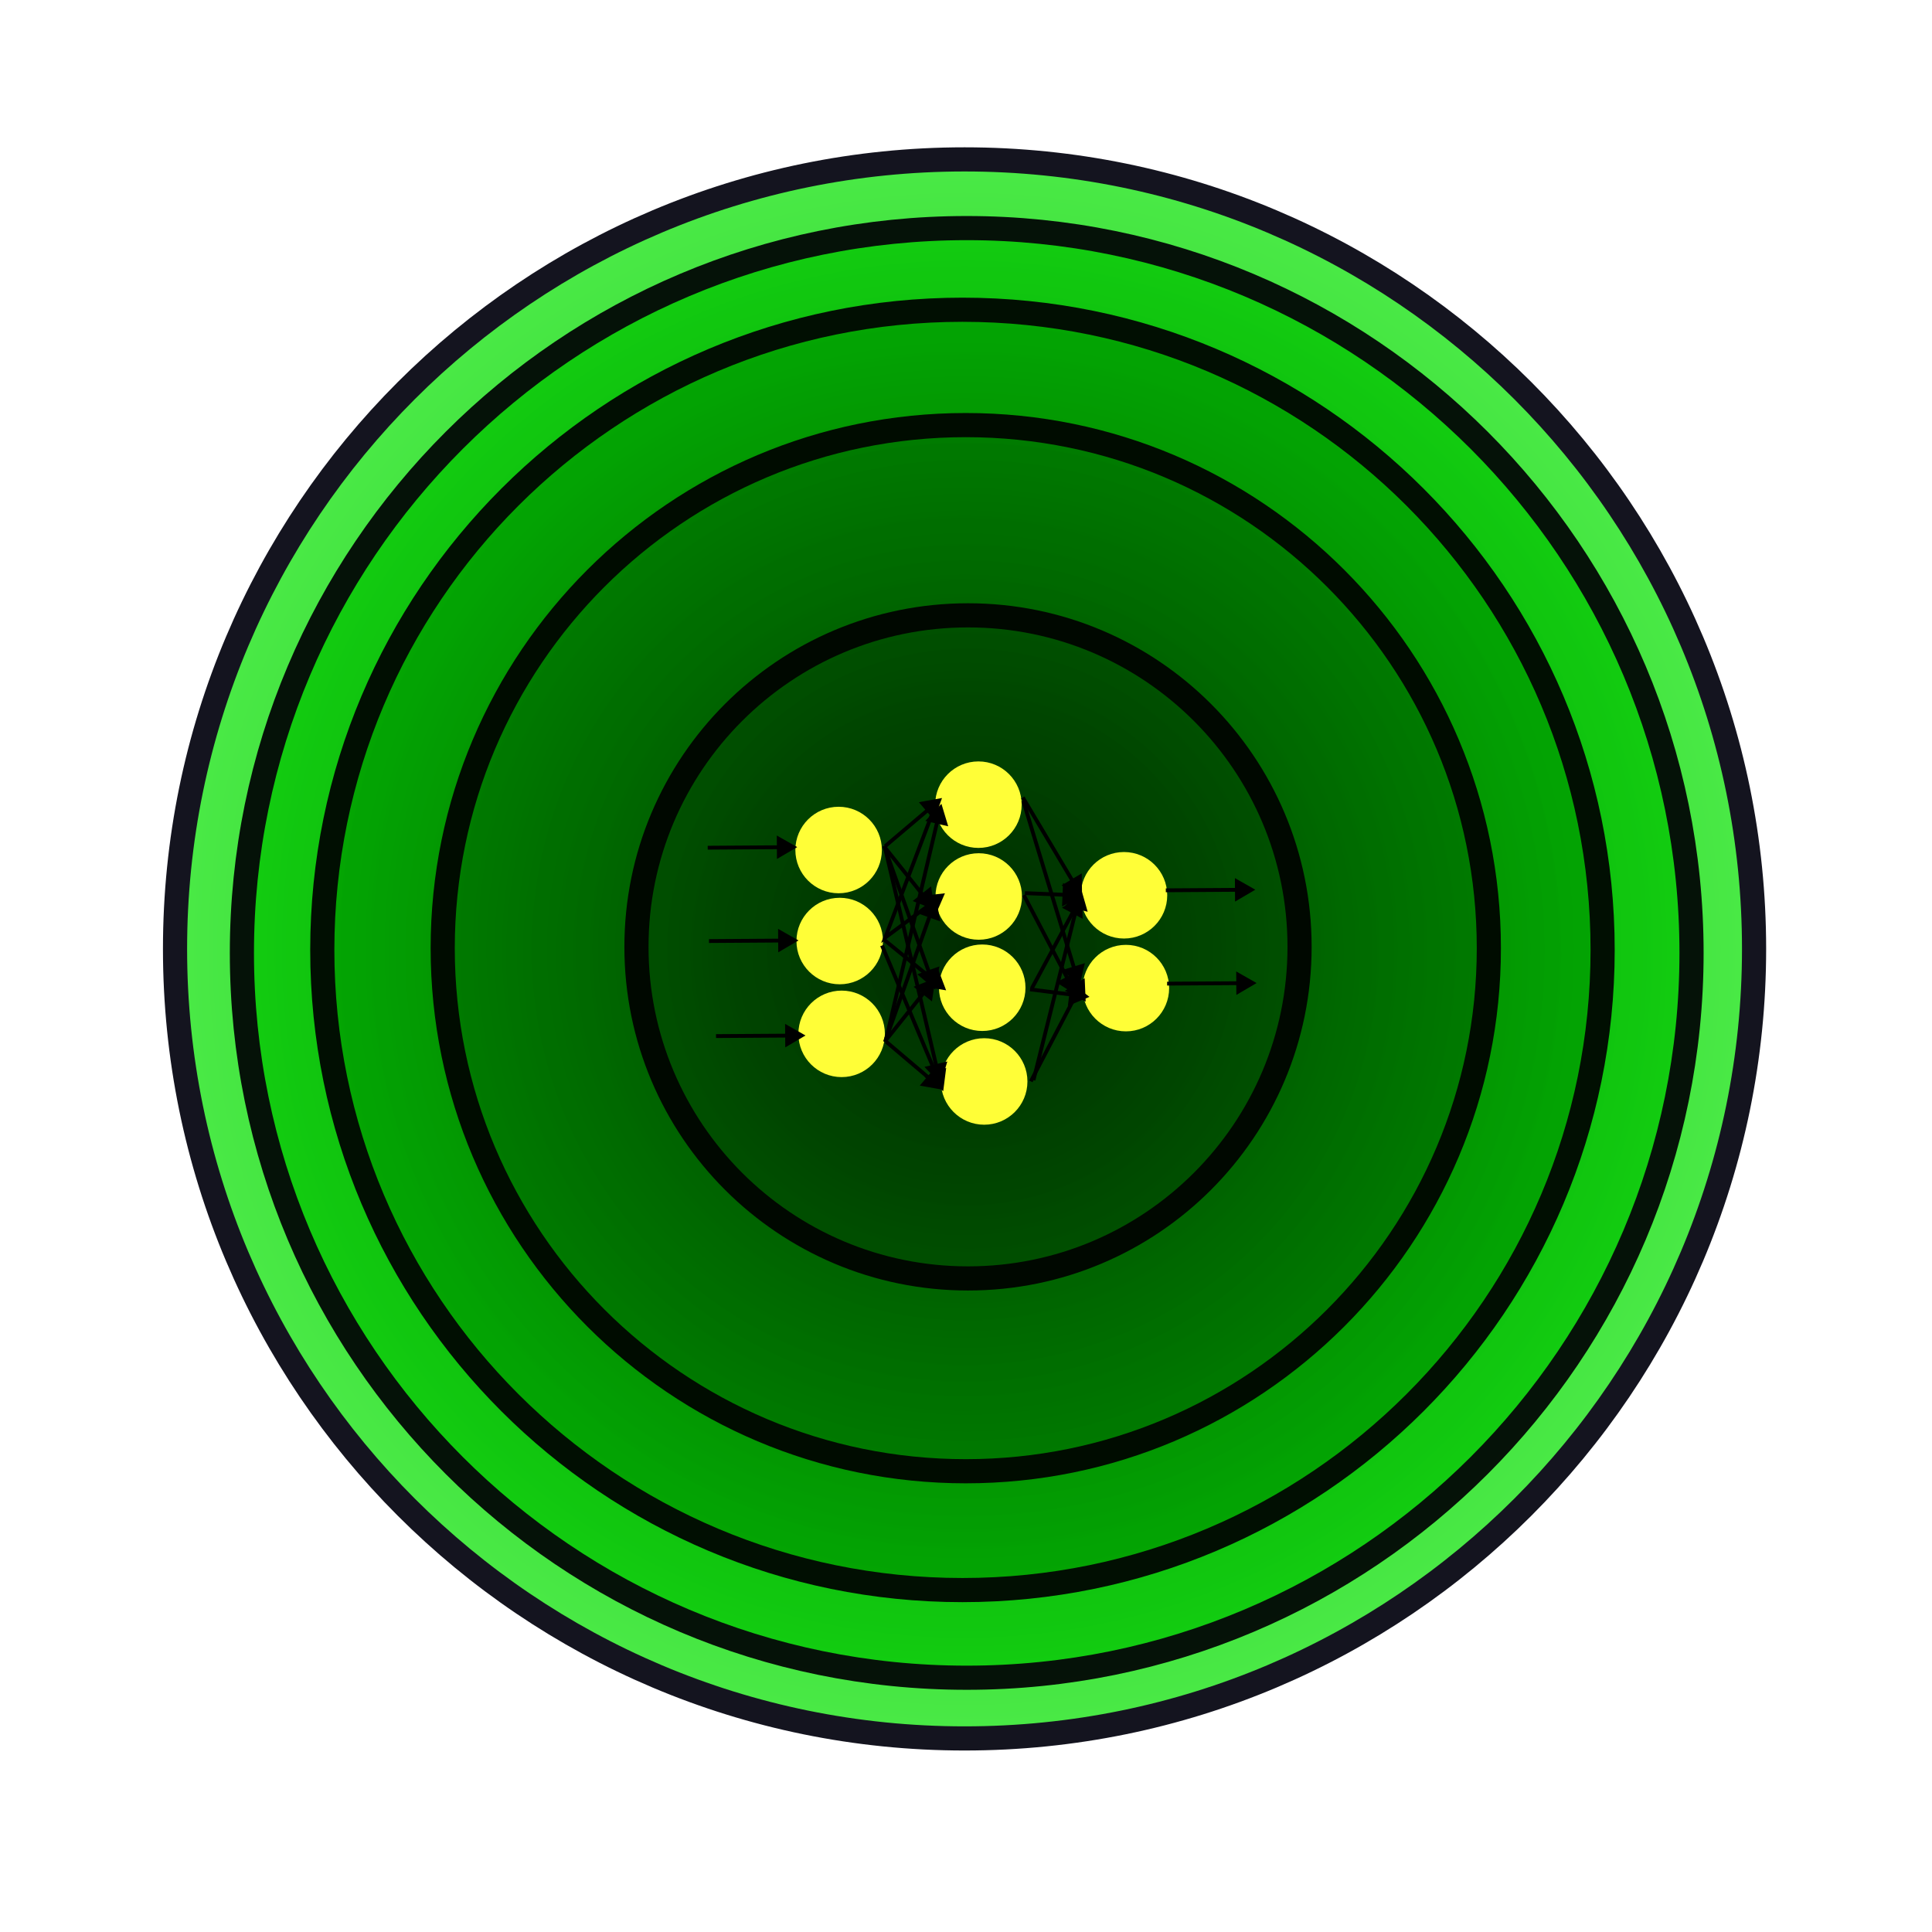
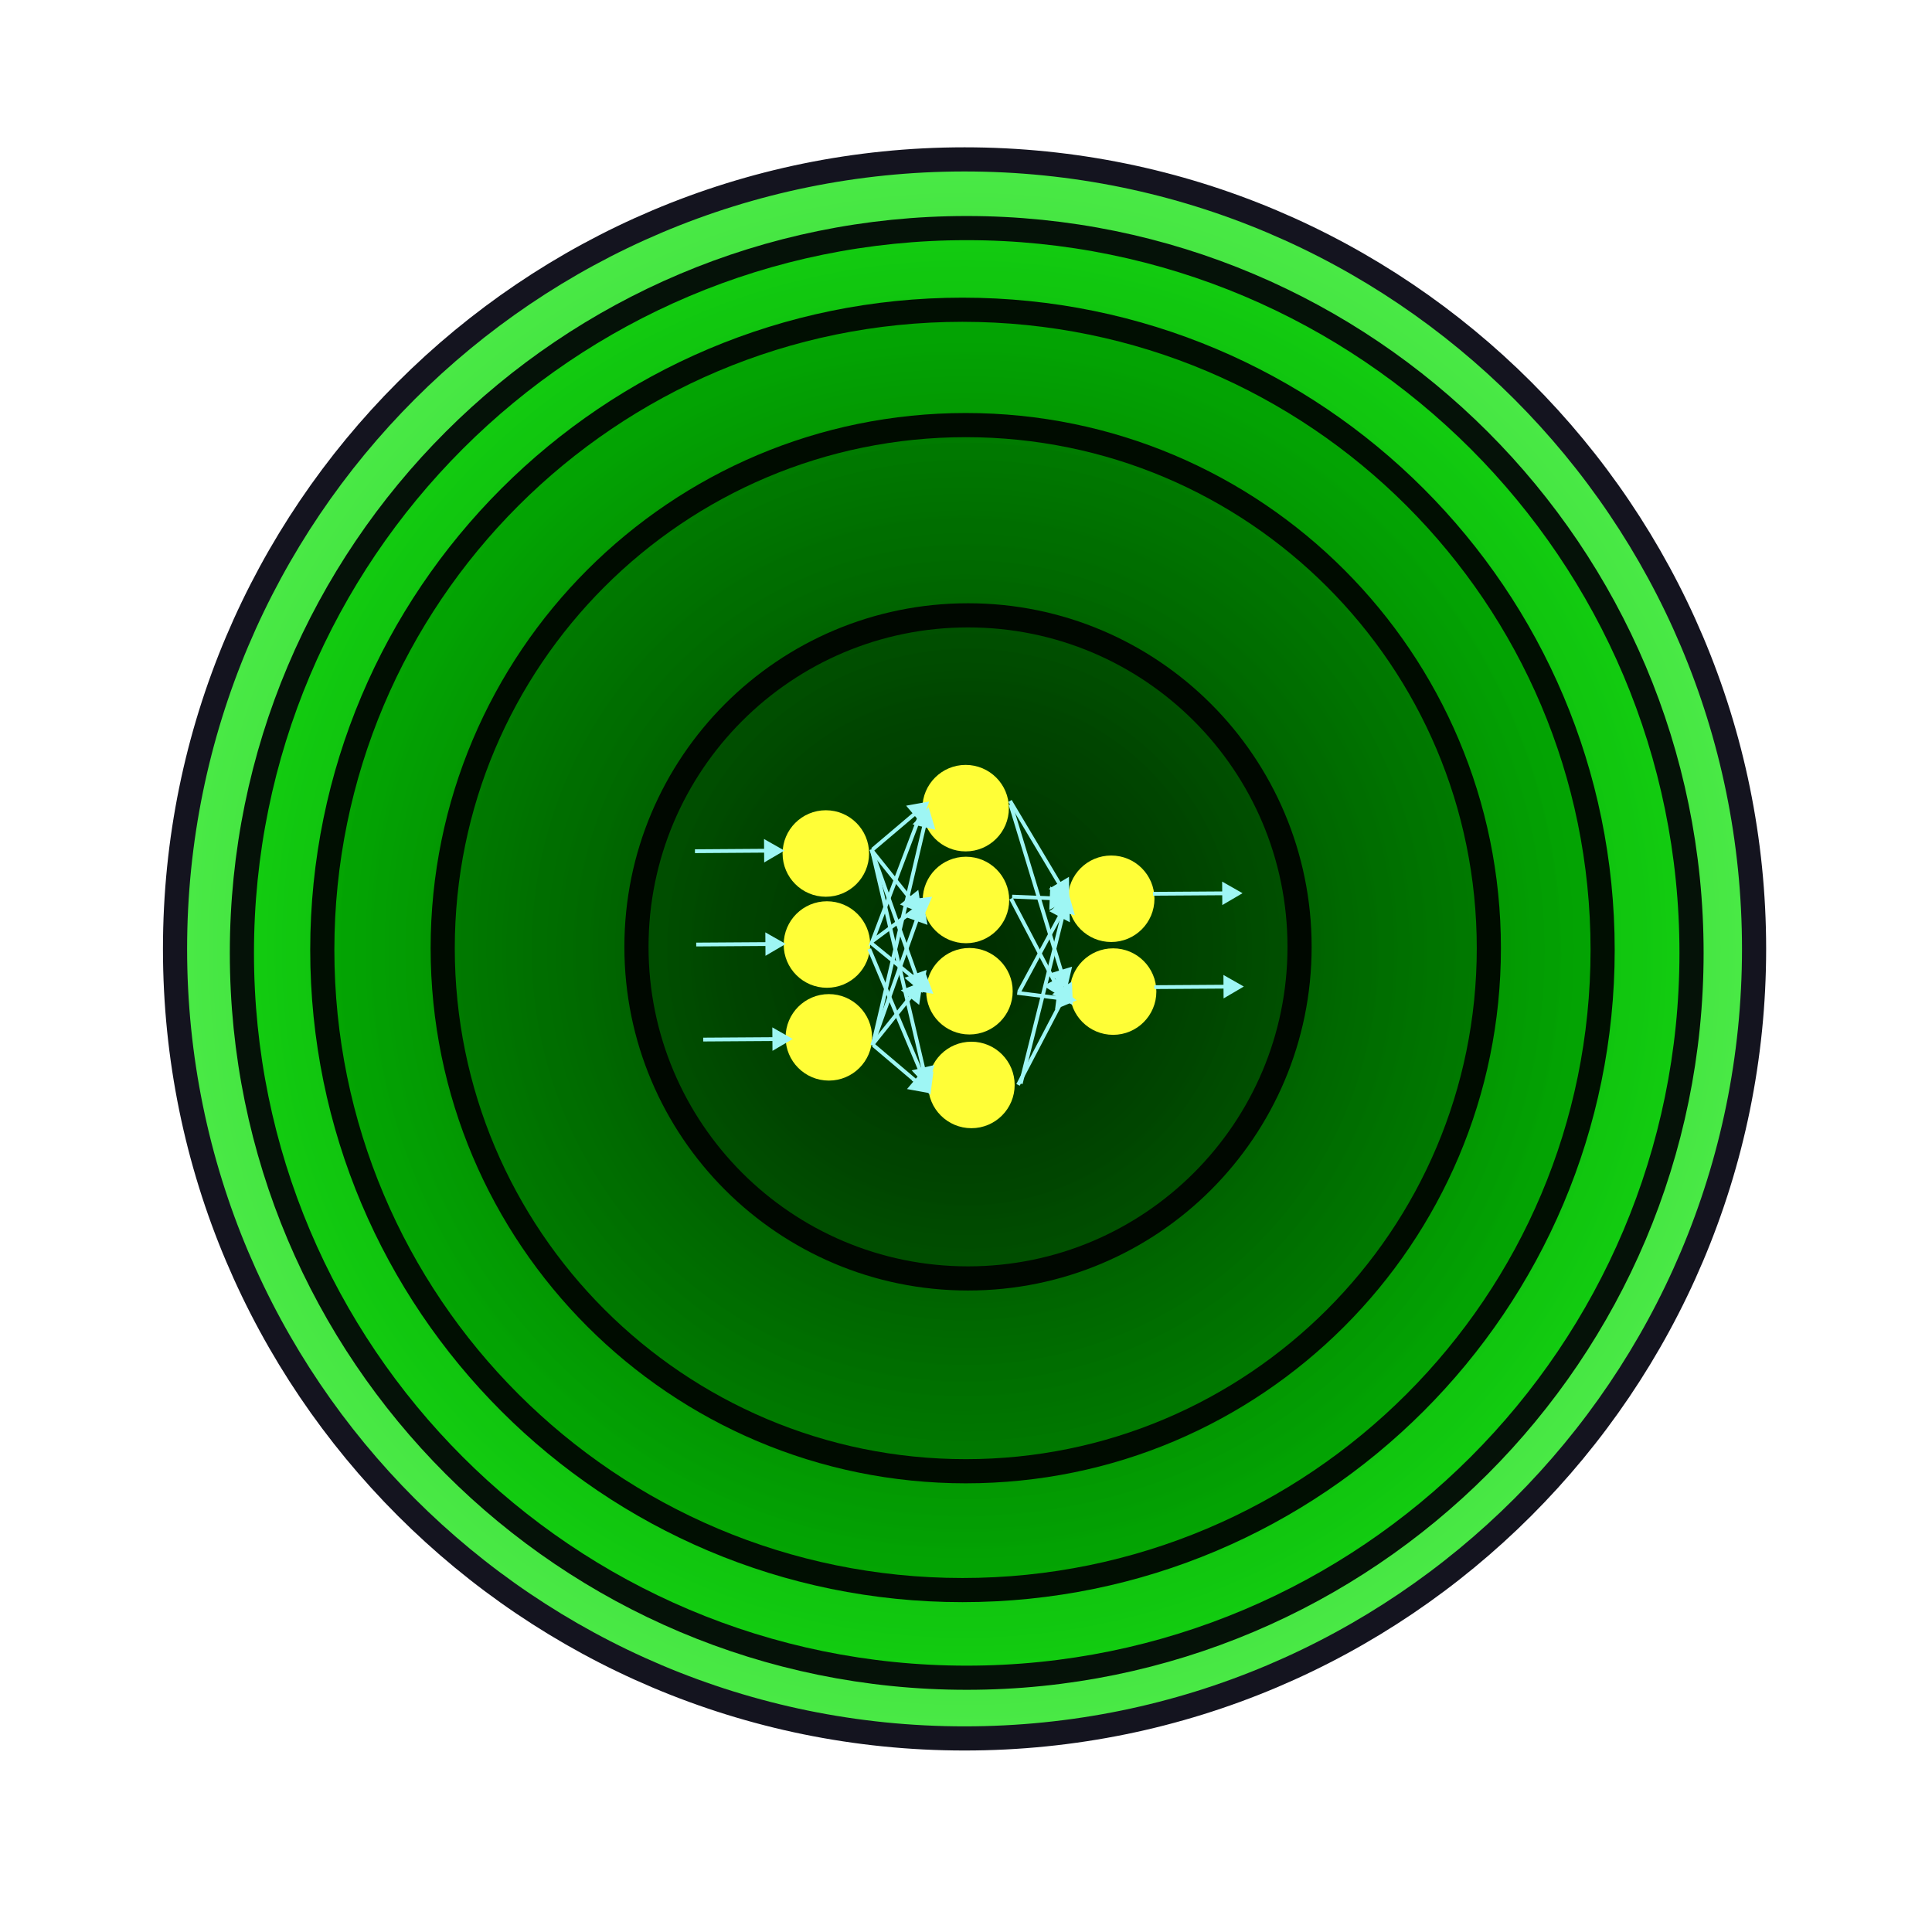
<svg xmlns="http://www.w3.org/2000/svg" xmlns:xlink="http://www.w3.org/1999/xlink" width="200mm" height="200mm" viewBox="0 0 200 200" version="1.1" id="svg55">
  <defs id="defs20">
    <linearGradient id="linearGradient55">
      <stop style="stop-color:#18b418;stop-opacity:1;" offset="0" id="stop55" />
      <stop style="stop-color:#4beb47;stop-opacity:1;" offset="1" id="stop56" />
    </linearGradient>
    <marker id="a" markerHeight="1" markerWidth="1" orient="auto-start-reverse" preserveAspectRatio="xMidYMid" refX="0" refY="0" style="overflow:visible" viewBox="0 0 1 1">
      <path d="M 5.77,0 -2.88,5 V -5 Z" style="fill:context-stroke;fill-rule:evenodd;stroke:context-stroke;stroke-width:1pt" transform="scale(0.5)" id="path1" />
    </marker>
    <marker id="b" markerHeight="1" markerWidth="1" orient="auto-start-reverse" preserveAspectRatio="xMidYMid" refX="0" refY="0" style="overflow:visible" viewBox="0 0 1 1">
      <path d="M 5.77,0 -2.88,5 V -5 Z" style="fill:context-stroke;fill-rule:evenodd;stroke:context-stroke;stroke-width:1pt" transform="scale(0.5)" id="path2" />
    </marker>
    <marker id="c" markerHeight="1" markerWidth="1" orient="auto-start-reverse" preserveAspectRatio="xMidYMid" refX="0" refY="0" style="overflow:visible" viewBox="0 0 1 1">
      <path d="M 5.77,0 -2.88,5 V -5 Z" style="fill:context-stroke;fill-rule:evenodd;stroke:context-stroke;stroke-width:1pt" transform="scale(0.5)" id="path3" />
    </marker>
    <marker id="i" markerHeight="1" markerWidth="1" orient="auto-start-reverse" preserveAspectRatio="xMidYMid" refX="0" refY="0" style="overflow:visible" viewBox="0 0 1 1">
      <path d="M 5.77,0 -2.88,5 V -5 Z" style="fill:context-stroke;fill-rule:evenodd;stroke:context-stroke;stroke-width:1pt" transform="scale(0.5)" id="path4" />
    </marker>
    <marker id="h" markerHeight="1" markerWidth="1" orient="auto-start-reverse" preserveAspectRatio="xMidYMid" refX="0" refY="0" style="overflow:visible" viewBox="0 0 1 1">
      <path d="M 5.77,0 -2.88,5 V -5 Z" style="fill:context-stroke;fill-rule:evenodd;stroke:context-stroke;stroke-width:1pt" transform="scale(0.5)" id="path5" />
    </marker>
    <marker id="f" markerHeight="1" markerWidth="1" orient="auto-start-reverse" preserveAspectRatio="xMidYMid" refX="0" refY="0" style="overflow:visible" viewBox="0 0 1 1">
      <path d="M 5.77,0 -2.88,5 V -5 Z" style="fill:context-stroke;fill-rule:evenodd;stroke:context-stroke;stroke-width:1pt" transform="scale(0.5)" id="path6" />
    </marker>
    <marker id="g" markerHeight="1" markerWidth="1" orient="auto-start-reverse" preserveAspectRatio="xMidYMid" refX="0" refY="0" style="overflow:visible" viewBox="0 0 1 1">
      <path d="M 5.77,0 -2.88,5 V -5 Z" style="fill:context-stroke;fill-rule:evenodd;stroke:context-stroke;stroke-width:1pt" transform="scale(0.5)" id="path7" />
    </marker>
    <marker id="k" markerHeight="1" markerWidth="1" orient="auto-start-reverse" preserveAspectRatio="xMidYMid" refX="0" refY="0" style="overflow:visible" viewBox="0 0 1 1">
      <path d="M 5.77,0 -2.88,5 V -5 Z" style="fill:context-stroke;fill-rule:evenodd;stroke:context-stroke;stroke-width:1pt" transform="scale(0.5)" id="path8" />
    </marker>
    <marker id="m" markerHeight="1" markerWidth="1" orient="auto-start-reverse" preserveAspectRatio="xMidYMid" refX="0" refY="0" style="overflow:visible" viewBox="0 0 1 1">
      <path d="M 5.77,0 -2.88,5 V -5 Z" style="fill:context-stroke;fill-rule:evenodd;stroke:context-stroke;stroke-width:1pt" transform="scale(0.5)" id="path9" />
    </marker>
    <marker id="l" markerHeight="1" markerWidth="1" orient="auto-start-reverse" preserveAspectRatio="xMidYMid" refX="0" refY="0" style="overflow:visible" viewBox="0 0 1 1">
      <path d="M 5.77,0 -2.88,5 V -5 Z" style="fill:context-stroke;fill-rule:evenodd;stroke:context-stroke;stroke-width:1pt" transform="scale(0.5)" id="path10" />
    </marker>
    <marker id="j" markerHeight="1" markerWidth="1" orient="auto-start-reverse" preserveAspectRatio="xMidYMid" refX="0" refY="0" style="overflow:visible" viewBox="0 0 1 1">
      <path d="M 5.77,0 -2.88,5 V -5 Z" style="fill:context-stroke;fill-rule:evenodd;stroke:context-stroke;stroke-width:1pt" transform="scale(0.5)" id="path11" />
    </marker>
    <marker id="n" markerHeight="1" markerWidth="1" orient="auto-start-reverse" preserveAspectRatio="xMidYMid" refX="0" refY="0" style="overflow:visible" viewBox="0 0 1 1">
      <path d="M 5.77,0 -2.88,5 V -5 Z" style="fill:context-stroke;fill-rule:evenodd;stroke:context-stroke;stroke-width:1pt" transform="scale(0.5)" id="path12" />
    </marker>
    <marker id="o" markerHeight="1" markerWidth="1" orient="auto-start-reverse" preserveAspectRatio="xMidYMid" refX="0" refY="0" style="overflow:visible" viewBox="0 0 1 1">
      <path d="M 5.77,0 -2.88,5 V -5 Z" style="fill:context-stroke;fill-rule:evenodd;stroke:context-stroke;stroke-width:1pt" transform="scale(0.5)" id="path13" />
    </marker>
    <marker id="p" markerHeight="1" markerWidth="1" orient="auto-start-reverse" preserveAspectRatio="xMidYMid" refX="0" refY="0" style="overflow:visible" viewBox="0 0 1 1">
      <path d="M 5.77,0 -2.88,5 V -5 Z" style="fill:context-stroke;fill-rule:evenodd;stroke:context-stroke;stroke-width:1pt" transform="scale(0.5)" id="path14" />
    </marker>
    <marker id="t" markerHeight="1" markerWidth="1" orient="auto-start-reverse" preserveAspectRatio="xMidYMid" refX="0" refY="0" style="overflow:visible" viewBox="0 0 1 1">
      <path d="M 5.77,0 -2.88,5 V -5 Z" style="fill:context-stroke;fill-rule:evenodd;stroke:context-stroke;stroke-width:1pt" transform="scale(0.5)" id="path15" />
    </marker>
    <marker id="q" markerHeight="1" markerWidth="1" orient="auto-start-reverse" preserveAspectRatio="xMidYMid" refX="0" refY="0" style="overflow:visible" viewBox="0 0 1 1">
      <path d="M 5.77,0 -2.88,5 V -5 Z" style="fill:context-stroke;fill-rule:evenodd;stroke:context-stroke;stroke-width:1pt" transform="scale(0.5)" id="path16" />
    </marker>
    <marker id="r" markerHeight="1" markerWidth="1" orient="auto-start-reverse" preserveAspectRatio="xMidYMid" refX="0" refY="0" style="overflow:visible" viewBox="0 0 1 1">
      <path d="M 5.77,0 -2.88,5 V -5 Z" style="fill:context-stroke;fill-rule:evenodd;stroke:context-stroke;stroke-width:1pt" transform="scale(0.5)" id="path17" />
    </marker>
    <marker id="s" markerHeight="1" markerWidth="1" orient="auto-start-reverse" preserveAspectRatio="xMidYMid" refX="0" refY="0" style="overflow:visible" viewBox="0 0 1 1">
      <path d="M 5.77,0 -2.88,5 V -5 Z" style="fill:context-stroke;fill-rule:evenodd;stroke:context-stroke;stroke-width:1pt" transform="scale(0.5)" id="path18" />
    </marker>
    <marker id="d" markerHeight="1" markerWidth="1" orient="auto-start-reverse" preserveAspectRatio="xMidYMid" refX="0" refY="0" style="overflow:visible" viewBox="0 0 1 1">
      <path d="M 5.77,0 -2.88,5 V -5 Z" style="fill:context-stroke;fill-rule:evenodd;stroke:context-stroke;stroke-width:1pt" transform="scale(0.5)" id="path19" />
    </marker>
    <marker id="e" markerHeight="1" markerWidth="1" orient="auto-start-reverse" preserveAspectRatio="xMidYMid" refX="0" refY="0" style="overflow:visible" viewBox="0 0 1 1">
      <path d="M 5.77,0 -2.88,5 V -5 Z" style="fill:context-stroke;fill-rule:evenodd;stroke:context-stroke;stroke-width:1pt" transform="scale(0.5)" id="path20" />
    </marker>
    <radialGradient xlink:href="#linearGradient55" id="radialGradient61" gradientUnits="userSpaceOnUse" cx="49.913" cy="49.913" fx="49.913" fy="49.913" r="44.913" gradientTransform="matrix(1.861212,0,0,1.861212,6.95102,5.332579)" />
    <radialGradient xlink:href="#linearGradient55" id="radialGradient62" gradientUnits="userSpaceOnUse" cx="49.913" cy="49.913" fx="49.913" fy="49.913" r="44.913" gradientTransform="matrix(1.918556,0,0,1.918556,3.937102,2.508362)" />
    <radialGradient xlink:href="#linearGradient55" id="radialGradient63" gradientUnits="userSpaceOnUse" cx="49.913" cy="49.913" fx="49.913" fy="49.913" r="44.913" gradientTransform="matrix(2.123904,0,0,2.123904,-5.928832,-7.228576)" />
    <radialGradient xlink:href="#linearGradient55" id="radialGradient64" gradientUnits="userSpaceOnUse" cx="49.913" cy="49.913" fx="49.913" fy="49.913" r="44.913" gradientTransform="matrix(1.383667,0,0,1.383667,31.29531,29.10777)" />
    <radialGradient xlink:href="#linearGradient55" id="radialGradient64-3" gradientUnits="userSpaceOnUse" cx="49.913" cy="49.913" fx="49.913" fy="49.913" r="44.913" gradientTransform="matrix(2.182966,0,0,2.182966,-8.745464,-10.56888)" />
  </defs>
  <g id="g64" style="stroke-width:2.5;stroke-dasharray:none">
    <circle cx="99.85" cy="98.231" r="81.731" style="mix-blend-mode:multiply;fill:url(#radialGradient61);fill-opacity:1;stroke:#14141f;stroke-width:2.5;stroke-linejoin:round;stroke-dasharray:none;stroke-dashoffset:0;stroke-opacity:1;paint-order:normal" id="circle20" />
    <circle cx="100.074" cy="98.645" r="75.033" style="mix-blend-mode:multiply;fill:url(#radialGradient62);fill-opacity:1;stroke:#14141f;stroke-width:2.5;stroke-linejoin:round;stroke-dasharray:none;stroke-dashoffset:0;stroke-opacity:1;paint-order:normal" id="circle21" />
    <circle cx="99.633" cy="98.334" r="66.27" style="mix-blend-mode:multiply;fill:url(#radialGradient63);fill-opacity:1;stroke:#14141f;stroke-width:2.5;stroke-linejoin:round;stroke-dasharray:none;stroke-dashoffset:0;stroke-opacity:1;paint-order:normal" id="circle22" />
    <circle cx="100.209" cy="98.021" r="34.322" style="mix-blend-mode:multiply;fill:url(#radialGradient64);fill-opacity:1;stroke:#14141f;stroke-width:2.5;stroke-linejoin:round;stroke-dasharray:none;stroke-dashoffset:0;stroke-opacity:1;paint-order:normal" id="circle23" />
    <circle cx="99.977" cy="98.154" r="54.148" style="mix-blend-mode:multiply;fill:url(#radialGradient64-3);fill-opacity:1;stroke:#14141f;stroke-width:2.5;stroke-linejoin:round;stroke-dasharray:none;stroke-dashoffset:0;stroke-opacity:1;paint-order:normal" id="circle23-3" />
  </g>
-   <g id="g60" transform="matrix(1.190184,0,0,1.190184,-19.23413,-20.4802)">
-     <circle cx="89.102" cy="91.14" r="3.762" style="fill:#fffe37;fill-opacity:1;stroke:none;stroke-width:2.585;stroke-linejoin:round;stroke-dasharray:none;stroke-dashoffset:0;stroke-opacity:1;paint-order:normal" id="circle24" />
-     <circle cx="89.197" cy="99.057" r="3.762" style="fill:#fffe37;fill-opacity:1;stroke:none;stroke-width:2.585;stroke-linejoin:round;stroke-dasharray:none;stroke-dashoffset:0;stroke-opacity:1;paint-order:normal" id="circle25" />
-     <circle cx="89.364" cy="107.13" r="3.762" style="fill:#fffe37;fill-opacity:1;stroke:none;stroke-width:2.585;stroke-linejoin:round;stroke-dasharray:none;stroke-dashoffset:0;stroke-opacity:1;paint-order:normal" id="circle26" />
-     <circle cx="101.262" cy="87.196" r="3.762" style="fill:#fffe37;fill-opacity:1;stroke:none;stroke-width:2.585;stroke-linejoin:round;stroke-dasharray:none;stroke-dashoffset:0;stroke-opacity:1;paint-order:normal" id="circle27" />
-     <circle cx="101.289" cy="95.182" r="3.762" style="fill:#fffe37;fill-opacity:1;stroke:none;stroke-width:2.585;stroke-linejoin:round;stroke-dasharray:none;stroke-dashoffset:0;stroke-opacity:1;paint-order:normal" id="circle28" />
-     <circle cx="101.593" cy="103.119" r="3.762" style="fill:#fffe37;fill-opacity:1;stroke:none;stroke-width:2.585;stroke-linejoin:round;stroke-dasharray:none;stroke-dashoffset:0;stroke-opacity:1;paint-order:normal" id="circle29" />
-     <circle cx="101.763" cy="111.271" r="3.762" style="fill:#fffe37;fill-opacity:1;stroke:none;stroke-width:2.585;stroke-linejoin:round;stroke-dasharray:none;stroke-dashoffset:0;stroke-opacity:1;paint-order:normal" id="circle30" />
-     <circle cx="113.922" cy="95.077" r="3.762" style="fill:#fffe37;fill-opacity:1;stroke:none;stroke-width:2.585;stroke-linejoin:round;stroke-dasharray:none;stroke-dashoffset:0;stroke-opacity:1;paint-order:normal" id="circle31" />
-     <circle cx="114.088" cy="103.151" r="3.762" style="fill:#fffe37;fill-opacity:1;stroke:none;stroke-width:2.585;stroke-linejoin:round;stroke-dasharray:none;stroke-dashoffset:0;stroke-opacity:1;paint-order:normal" id="circle32" />
-     <path d="m 78.439,107.324 6.604,-0.044" style="fill:none;stroke:#000000;stroke-width:0.332px;stroke-linecap:butt;stroke-linejoin:miter;stroke-opacity:1;marker-end:url(#a)" id="path32" />
-     <path d="m 77.828,99.058 6.605,-0.044" style="fill:none;stroke:#000000;stroke-width:0.332px;stroke-linecap:butt;stroke-linejoin:miter;stroke-opacity:1;marker-end:url(#b)" id="path33" />
-     <path d="m 77.716,90.94 6.604,-0.045" style="fill:none;stroke:#000000;stroke-width:0.332px;stroke-linecap:butt;stroke-linejoin:miter;stroke-opacity:1;marker-end:url(#c)" id="path34" />
-     <path d="m 117.673,102.763 6.605,-0.044" style="fill:none;stroke:#000000;stroke-width:0.332px;stroke-linecap:butt;stroke-linejoin:miter;stroke-opacity:1;marker-end:url(#d)" id="path35" />
-     <path d="m 117.561,94.644 6.605,-0.044" style="fill:none;stroke:#000000;stroke-width:0.332px;stroke-linecap:butt;stroke-linejoin:miter;stroke-opacity:1;marker-end:url(#e)" id="path36" />
-     <path d="m 105.914,103.157 3.794,-7.036" style="fill:none;stroke:#000000;stroke-width:0.332px;stroke-linecap:butt;stroke-linejoin:miter;stroke-opacity:1;marker-end:url(#f)" id="path37" />
-     <path d="m 106.052,111.158 3.863,-15.467" style="fill:none;stroke:#000000;stroke-width:0.332px;stroke-linecap:butt;stroke-linejoin:miter;stroke-opacity:1;marker-end:url(#g)" id="path38" />
-     <path d="m 105.304,94.89 3.862,0.163" style="fill:none;stroke:#000000;stroke-width:0.332px;stroke-linecap:butt;stroke-linejoin:miter;stroke-opacity:1;marker-end:url(#h)" id="path39" />
-     <path d="m 105.124,86.567 4.548,7.632" style="fill:none;stroke:#000000;stroke-width:0.332px;stroke-linecap:butt;stroke-linejoin:miter;stroke-opacity:1;marker-end:url(#i)" id="path40" />
-     <path d="m 105.751,103.261 4,0.504" style="fill:none;stroke:#000000;stroke-width:0.332px;stroke-linecap:butt;stroke-linejoin:miter;stroke-opacity:1;marker-end:url(#j)" id="path41" />
-     <path d="m 105.82,111.262 4.138,-7.927" style="fill:none;stroke:#000000;stroke-width:0.332px;stroke-linecap:butt;stroke-linejoin:miter;stroke-opacity:1;marker-end:url(#k)" id="path42" />
-     <path d="m 105.209,95.063 4,7.632" style="fill:none;stroke:#000000;stroke-width:0.332px;stroke-linecap:butt;stroke-linejoin:miter;stroke-opacity:1;marker-end:url(#l)" id="path43" />
-     <path d="m 105.165,86.876 4.549,14.966" style="fill:none;stroke:#000000;stroke-width:0.332px;stroke-linecap:butt;stroke-linejoin:miter;stroke-opacity:1;marker-end:url(#m)" id="path44" />
-     <path d="m 93.15,90.807 4.045,-3.427" style="fill:none;stroke:#000000;stroke-width:0.332px;stroke-linecap:butt;stroke-linejoin:miter;stroke-opacity:1;marker-end:url(#a)" id="path45" />
-     <path d="m 93.149,90.944 3.564,4.456" style="fill:none;stroke:#000000;stroke-width:0.332px;stroke-linecap:butt;stroke-linejoin:miter;stroke-opacity:1;marker-end:url(#n)" id="path46" />
-     <path d="m 93.059,90.782 4.044,11.379" style="fill:none;stroke:#000000;stroke-width:0.332px;stroke-linecap:butt;stroke-linejoin:miter;stroke-opacity:1;marker-end:url(#o)" id="path47" />
-     <path d="m 93.104,90.806 4.593,19.536" style="fill:none;stroke:#000000;stroke-width:0.332px;stroke-linecap:butt;stroke-linejoin:miter;stroke-opacity:1;marker-end:url(#p)" id="path48" />
-     <path d="m 93.227,107.803 4.044,3.428" style="fill:none;stroke:#000000;stroke-width:0.332px;stroke-linecap:butt;stroke-linejoin:miter;stroke-opacity:1;marker-end:url(#q)" id="path49" />
-     <path d="m 93.224,107.667 3.565,-4.456" style="fill:none;stroke:#000000;stroke-width:0.332px;stroke-linecap:butt;stroke-linejoin:miter;stroke-opacity:1;marker-end:url(#r)" id="path50" />
-     <path d="M 93.134,107.829 97.179,96.45" style="fill:none;stroke:#000000;stroke-width:0.332px;stroke-linecap:butt;stroke-linejoin:miter;stroke-opacity:1;marker-end:url(#s)" id="path51" />
-     <path d="M 93.181,107.805 97.774,88.27" style="fill:none;stroke:#000000;stroke-width:0.332px;stroke-linecap:butt;stroke-linejoin:miter;stroke-opacity:1;marker-end:url(#t)" id="path52" />
-     <path d="m 97.469,87.381 -4.318,11.379 4.251,-3.154" style="fill:none;stroke:#000000;stroke-width:0.332px;stroke-linecap:butt;stroke-linejoin:miter;stroke-opacity:1;marker-end:url(#b)" id="path53" />
-     <path d="m 93.083,98.965 4.455,3.633" style="fill:none;stroke:#000000;stroke-width:0.332px;stroke-linecap:butt;stroke-linejoin:miter;stroke-opacity:1;marker-end:url(#b)" id="path54" />
-     <path d="m 92.877,99.445 4.866,11.583" style="fill:none;stroke:#000000;stroke-width:0.332px;stroke-linecap:butt;stroke-linejoin:miter;stroke-opacity:1;marker-end:url(#b)" id="path55" />
+   <g id="g1" transform="translate(-1.322917,0.3607955)">
+     <circle cx="86.813" cy="87.993" r="4.477" style="fill:#fffe37;fill-opacity:1;stroke:none;stroke-width:3.077;stroke-linejoin:round;stroke-dasharray:none;stroke-dashoffset:0;stroke-opacity:1;paint-order:normal" id="circle24" />
+     <circle cx="86.927" cy="97.416" r="4.477" style="fill:#fffe37;fill-opacity:1;stroke:none;stroke-width:3.077;stroke-linejoin:round;stroke-dasharray:none;stroke-dashoffset:0;stroke-opacity:1;paint-order:normal" id="circle25" />
+     <circle cx="87.125" cy="107.025" r="4.477" style="fill:#fffe37;fill-opacity:1;stroke:none;stroke-width:3.077;stroke-linejoin:round;stroke-dasharray:none;stroke-dashoffset:0;stroke-opacity:1;paint-order:normal" id="circle26" />
+     <circle cx="101.286" cy="83.299" r="4.477" style="fill:#fffe37;fill-opacity:1;stroke:none;stroke-width:3.077;stroke-linejoin:round;stroke-dasharray:none;stroke-dashoffset:0;stroke-opacity:1;paint-order:normal" id="circle27" />
+     <circle cx="101.319" cy="92.804" r="4.477" style="fill:#fffe37;fill-opacity:1;stroke:none;stroke-width:3.077;stroke-linejoin:round;stroke-dasharray:none;stroke-dashoffset:0;stroke-opacity:1;paint-order:normal" id="circle28" />
+     <circle cx="101.68" cy="102.251" r="4.477" style="fill:#fffe37;fill-opacity:1;stroke:none;stroke-width:3.077;stroke-linejoin:round;stroke-dasharray:none;stroke-dashoffset:0;stroke-opacity:1;paint-order:normal" id="circle29" />
+     <circle cx="101.883" cy="111.953" r="4.477" style="fill:#fffe37;fill-opacity:1;stroke:none;stroke-width:3.077;stroke-linejoin:round;stroke-dasharray:none;stroke-dashoffset:0;stroke-opacity:1;paint-order:normal" id="circle30" />
+     <circle cx="116.355" cy="92.679" r="4.477" style="fill:#fffe37;fill-opacity:1;stroke:none;stroke-width:3.077;stroke-linejoin:round;stroke-dasharray:none;stroke-dashoffset:0;stroke-opacity:1;paint-order:normal" id="circle31" />
+     <circle cx="116.552" cy="102.288" r="4.477" style="fill:#fffe37;fill-opacity:1;stroke:none;stroke-width:3.077;stroke-linejoin:round;stroke-dasharray:none;stroke-dashoffset:0;stroke-opacity:1;paint-order:normal" id="circle32" />
+     <path d="m 74.122,107.255 7.86,-0.052" style="fill:none;stroke:#9ef6f4;stroke-width:0.395px;stroke-linecap:butt;stroke-linejoin:miter;stroke-opacity:1;marker-end:url(#a)" id="path32" />
+     <path d="m 73.396,97.417 7.862,-0.052" style="fill:none;stroke:#9ef6f4;stroke-width:0.395px;stroke-linecap:butt;stroke-linejoin:miter;stroke-opacity:1;marker-end:url(#b)" id="path33" />
+     <path d="m 73.263,87.756 7.86,-0.054" style="fill:none;stroke:#9ef6f4;stroke-width:0.395px;stroke-linecap:butt;stroke-linejoin:miter;stroke-opacity:1;marker-end:url(#c)" id="path34" />
+     <path d="m 120.818,101.827 7.862,-0.052" style="fill:none;stroke:#9ef6f4;stroke-width:0.395px;stroke-linecap:butt;stroke-linejoin:miter;stroke-opacity:1;marker-end:url(#d)" id="path35" />
+     <path d="m 120.685,92.164 7.862,-0.052" style="fill:none;stroke:#9ef6f4;stroke-width:0.395px;stroke-linecap:butt;stroke-linejoin:miter;stroke-opacity:1;marker-end:url(#e)" id="path36" />
+     <path d="m 106.823,102.296 4.516,-8.374" style="fill:none;stroke:#9ef6f4;stroke-width:0.395px;stroke-linecap:butt;stroke-linejoin:miter;stroke-opacity:1;marker-end:url(#f)" id="path37" />
+     <path d="m 106.987,111.818 4.598,-18.408" style="fill:none;stroke:#9ef6f4;stroke-width:0.395px;stroke-linecap:butt;stroke-linejoin:miter;stroke-opacity:1;marker-end:url(#g)" id="path38" />
+     <path d="m 106.098,92.456 4.596,0.194" style="fill:none;stroke:#9ef6f4;stroke-width:0.395px;stroke-linecap:butt;stroke-linejoin:miter;stroke-opacity:1;marker-end:url(#h)" id="path39" />
+     <path d="m 105.883,82.55 5.413,9.084" style="fill:none;stroke:#9ef6f4;stroke-width:0.395px;stroke-linecap:butt;stroke-linejoin:miter;stroke-opacity:1;marker-end:url(#i)" id="path40" />
+     <path d="m 106.629,102.419 4.761,0.6" style="fill:none;stroke:#9ef6f4;stroke-width:0.395px;stroke-linecap:butt;stroke-linejoin:miter;stroke-opacity:1;marker-end:url(#j)" id="path41" />
+     <path d="m 106.711,111.942 4.925,-9.435" style="fill:none;stroke:#9ef6f4;stroke-width:0.395px;stroke-linecap:butt;stroke-linejoin:miter;stroke-opacity:1;marker-end:url(#k)" id="path42" />
+     <path d="m 105.984,92.662 4.761,9.084" style="fill:none;stroke:#9ef6f4;stroke-width:0.395px;stroke-linecap:butt;stroke-linejoin:miter;stroke-opacity:1;marker-end:url(#l)" id="path43" />
+     <path d="m 105.932,82.919 5.414,17.813" style="fill:none;stroke:#9ef6f4;stroke-width:0.395px;stroke-linecap:butt;stroke-linejoin:miter;stroke-opacity:1;marker-end:url(#m)" id="path44" />
+     <path d="m 91.632,87.597 4.814,-4.079" style="fill:none;stroke:#9ef6f4;stroke-width:0.395px;stroke-linecap:butt;stroke-linejoin:miter;stroke-opacity:1;marker-end:url(#a)" id="path45" />
+     <path d="m 91.631,87.76 4.241,5.304" style="fill:none;stroke:#9ef6f4;stroke-width:0.395px;stroke-linecap:butt;stroke-linejoin:miter;stroke-opacity:1;marker-end:url(#n)" id="path46" />
+     <path d="m 91.523,87.567 4.813,13.543" style="fill:none;stroke:#9ef6f4;stroke-width:0.395px;stroke-linecap:butt;stroke-linejoin:miter;stroke-opacity:1;marker-end:url(#o)" id="path47" />
+     <path d="m 91.577,87.596 5.467,23.251" style="fill:none;stroke:#9ef6f4;stroke-width:0.395px;stroke-linecap:butt;stroke-linejoin:miter;stroke-opacity:1;marker-end:url(#p)" id="path48" />
+     <path d="m 91.723,107.825 4.813,4.08" style="fill:none;stroke:#9ef6f4;stroke-width:0.395px;stroke-linecap:butt;stroke-linejoin:miter;stroke-opacity:1;marker-end:url(#q)" id="path49" />
+     <path d="m 91.72,107.664 4.243,-5.304" style="fill:none;stroke:#9ef6f4;stroke-width:0.395px;stroke-linecap:butt;stroke-linejoin:miter;stroke-opacity:1;marker-end:url(#r)" id="path50" />
+     <path d="M 91.613,107.856 96.427,94.313" style="fill:none;stroke:#9ef6f4;stroke-width:0.395px;stroke-linecap:butt;stroke-linejoin:miter;stroke-opacity:1;marker-end:url(#s)" id="path51" />
+     <path d="M 91.668,107.828 97.134,84.577" style="fill:none;stroke:#9ef6f4;stroke-width:0.395px;stroke-linecap:butt;stroke-linejoin:miter;stroke-opacity:1;marker-end:url(#t)" id="path52" />
+     <path d="m 96.772,83.519 -5.14,13.543 5.059,-3.753" style="fill:none;stroke:#9ef6f4;stroke-width:0.395px;stroke-linecap:butt;stroke-linejoin:miter;stroke-opacity:1;marker-end:url(#b)" id="path53" />
+     <path d="m 91.552,97.307 5.302,4.323" style="fill:none;stroke:#9ef6f4;stroke-width:0.395px;stroke-linecap:butt;stroke-linejoin:miter;stroke-opacity:1;marker-end:url(#b)" id="path54" />
+     <path d="m 91.307,97.878 5.792,13.786" style="fill:none;stroke:#9ef6f4;stroke-width:0.395px;stroke-linecap:butt;stroke-linejoin:miter;stroke-opacity:1;marker-end:url(#b)" id="path55" />
  </g>
</svg>
